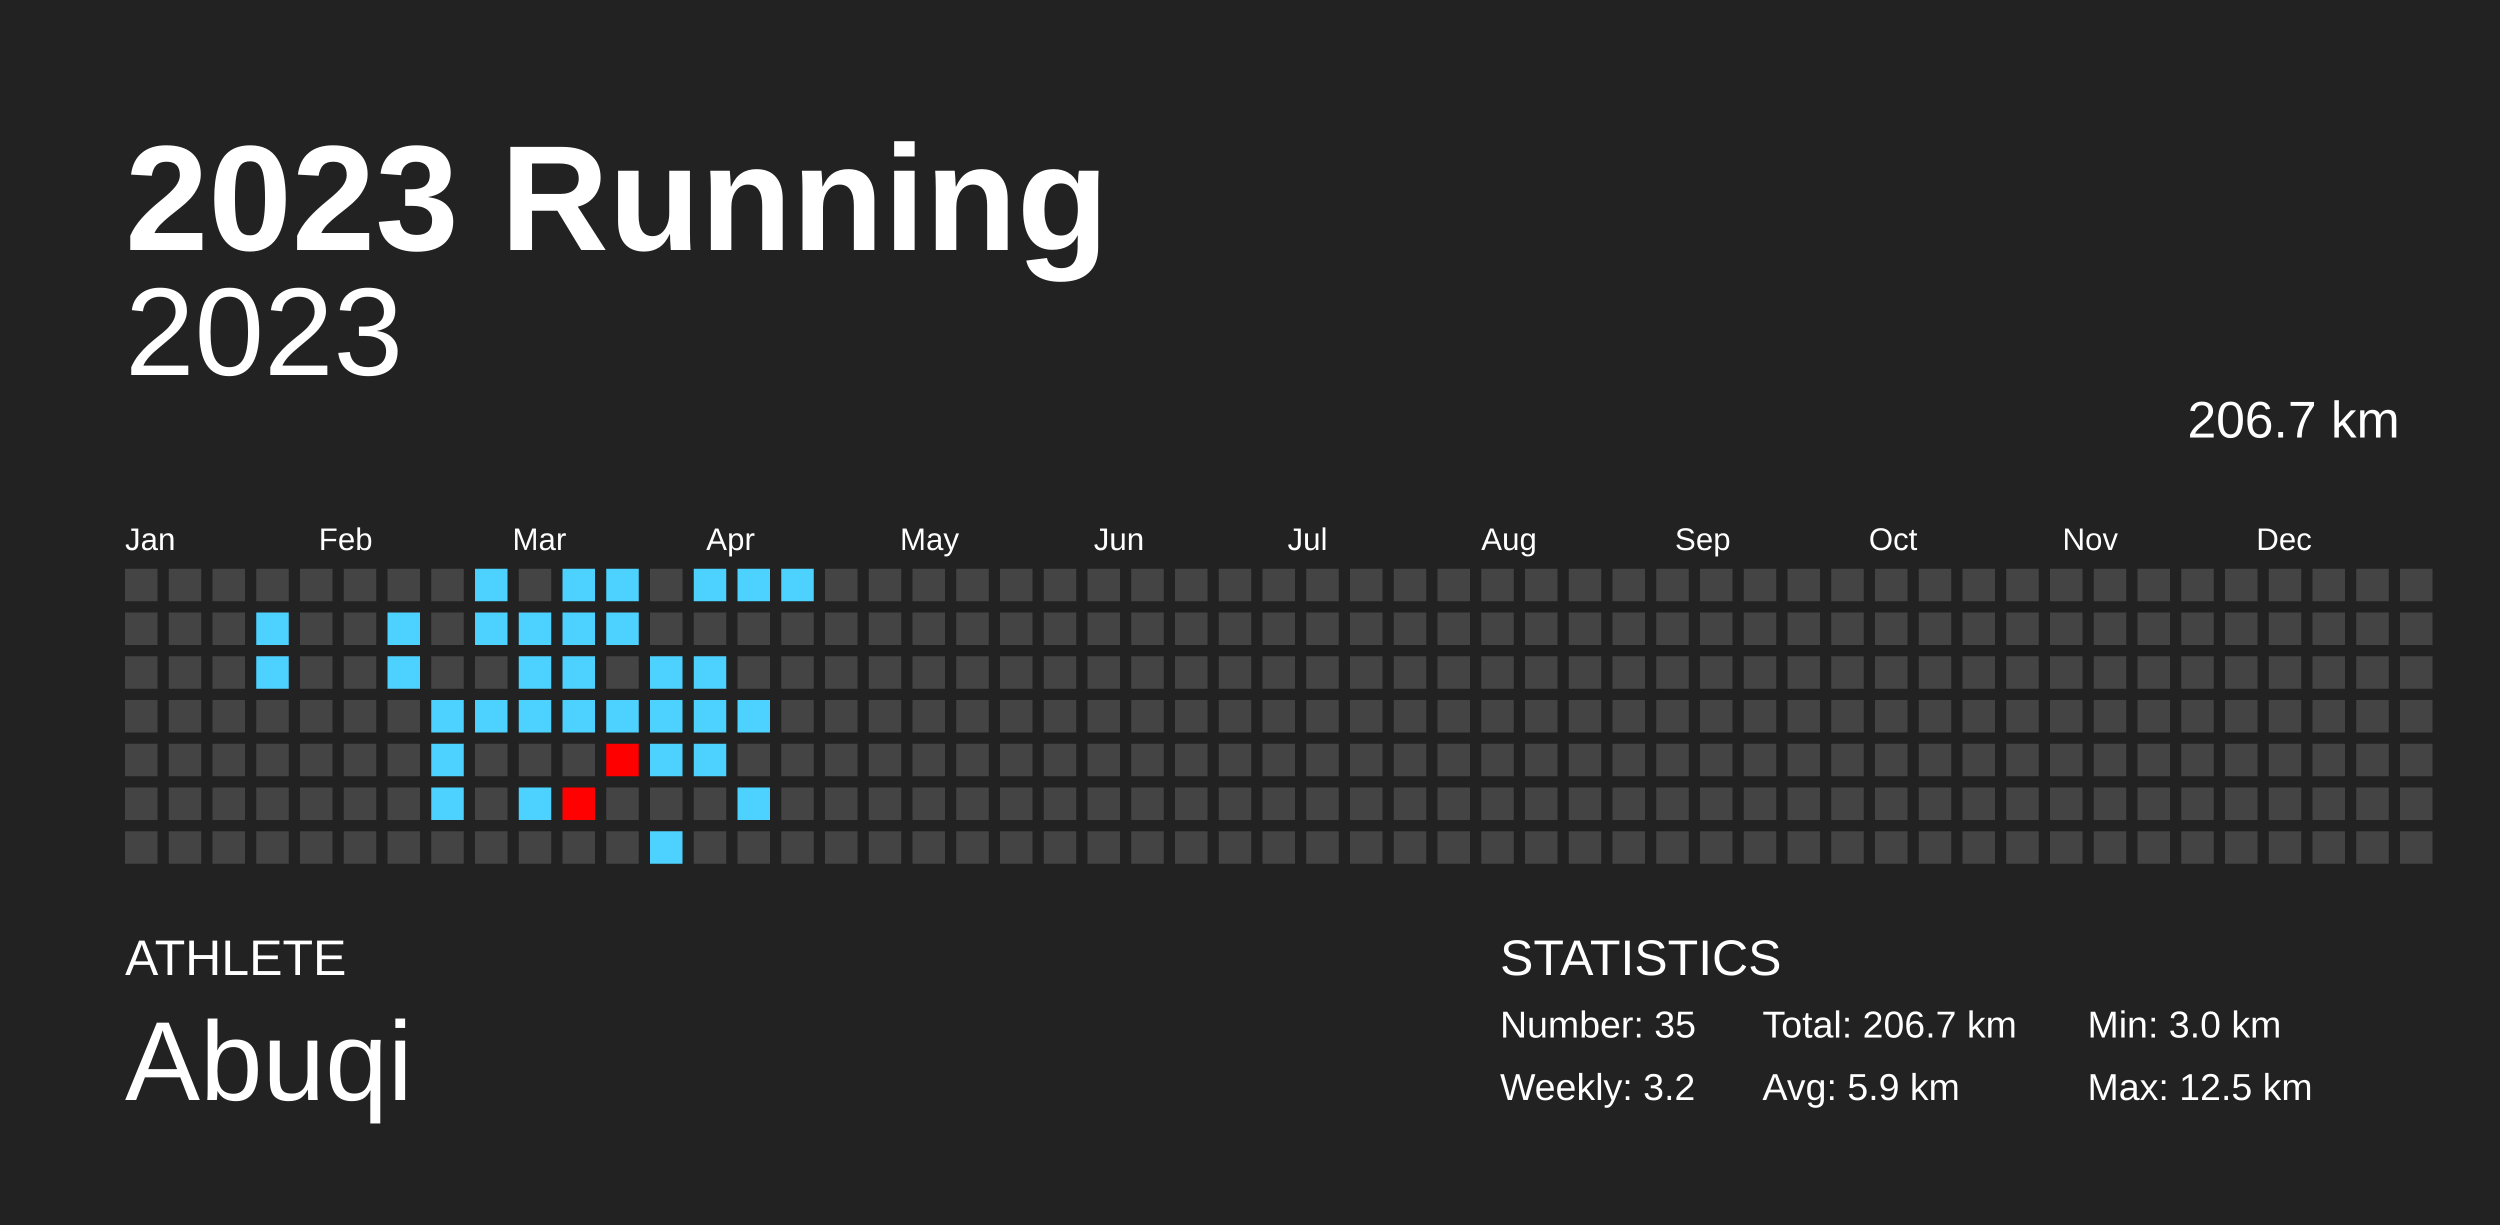
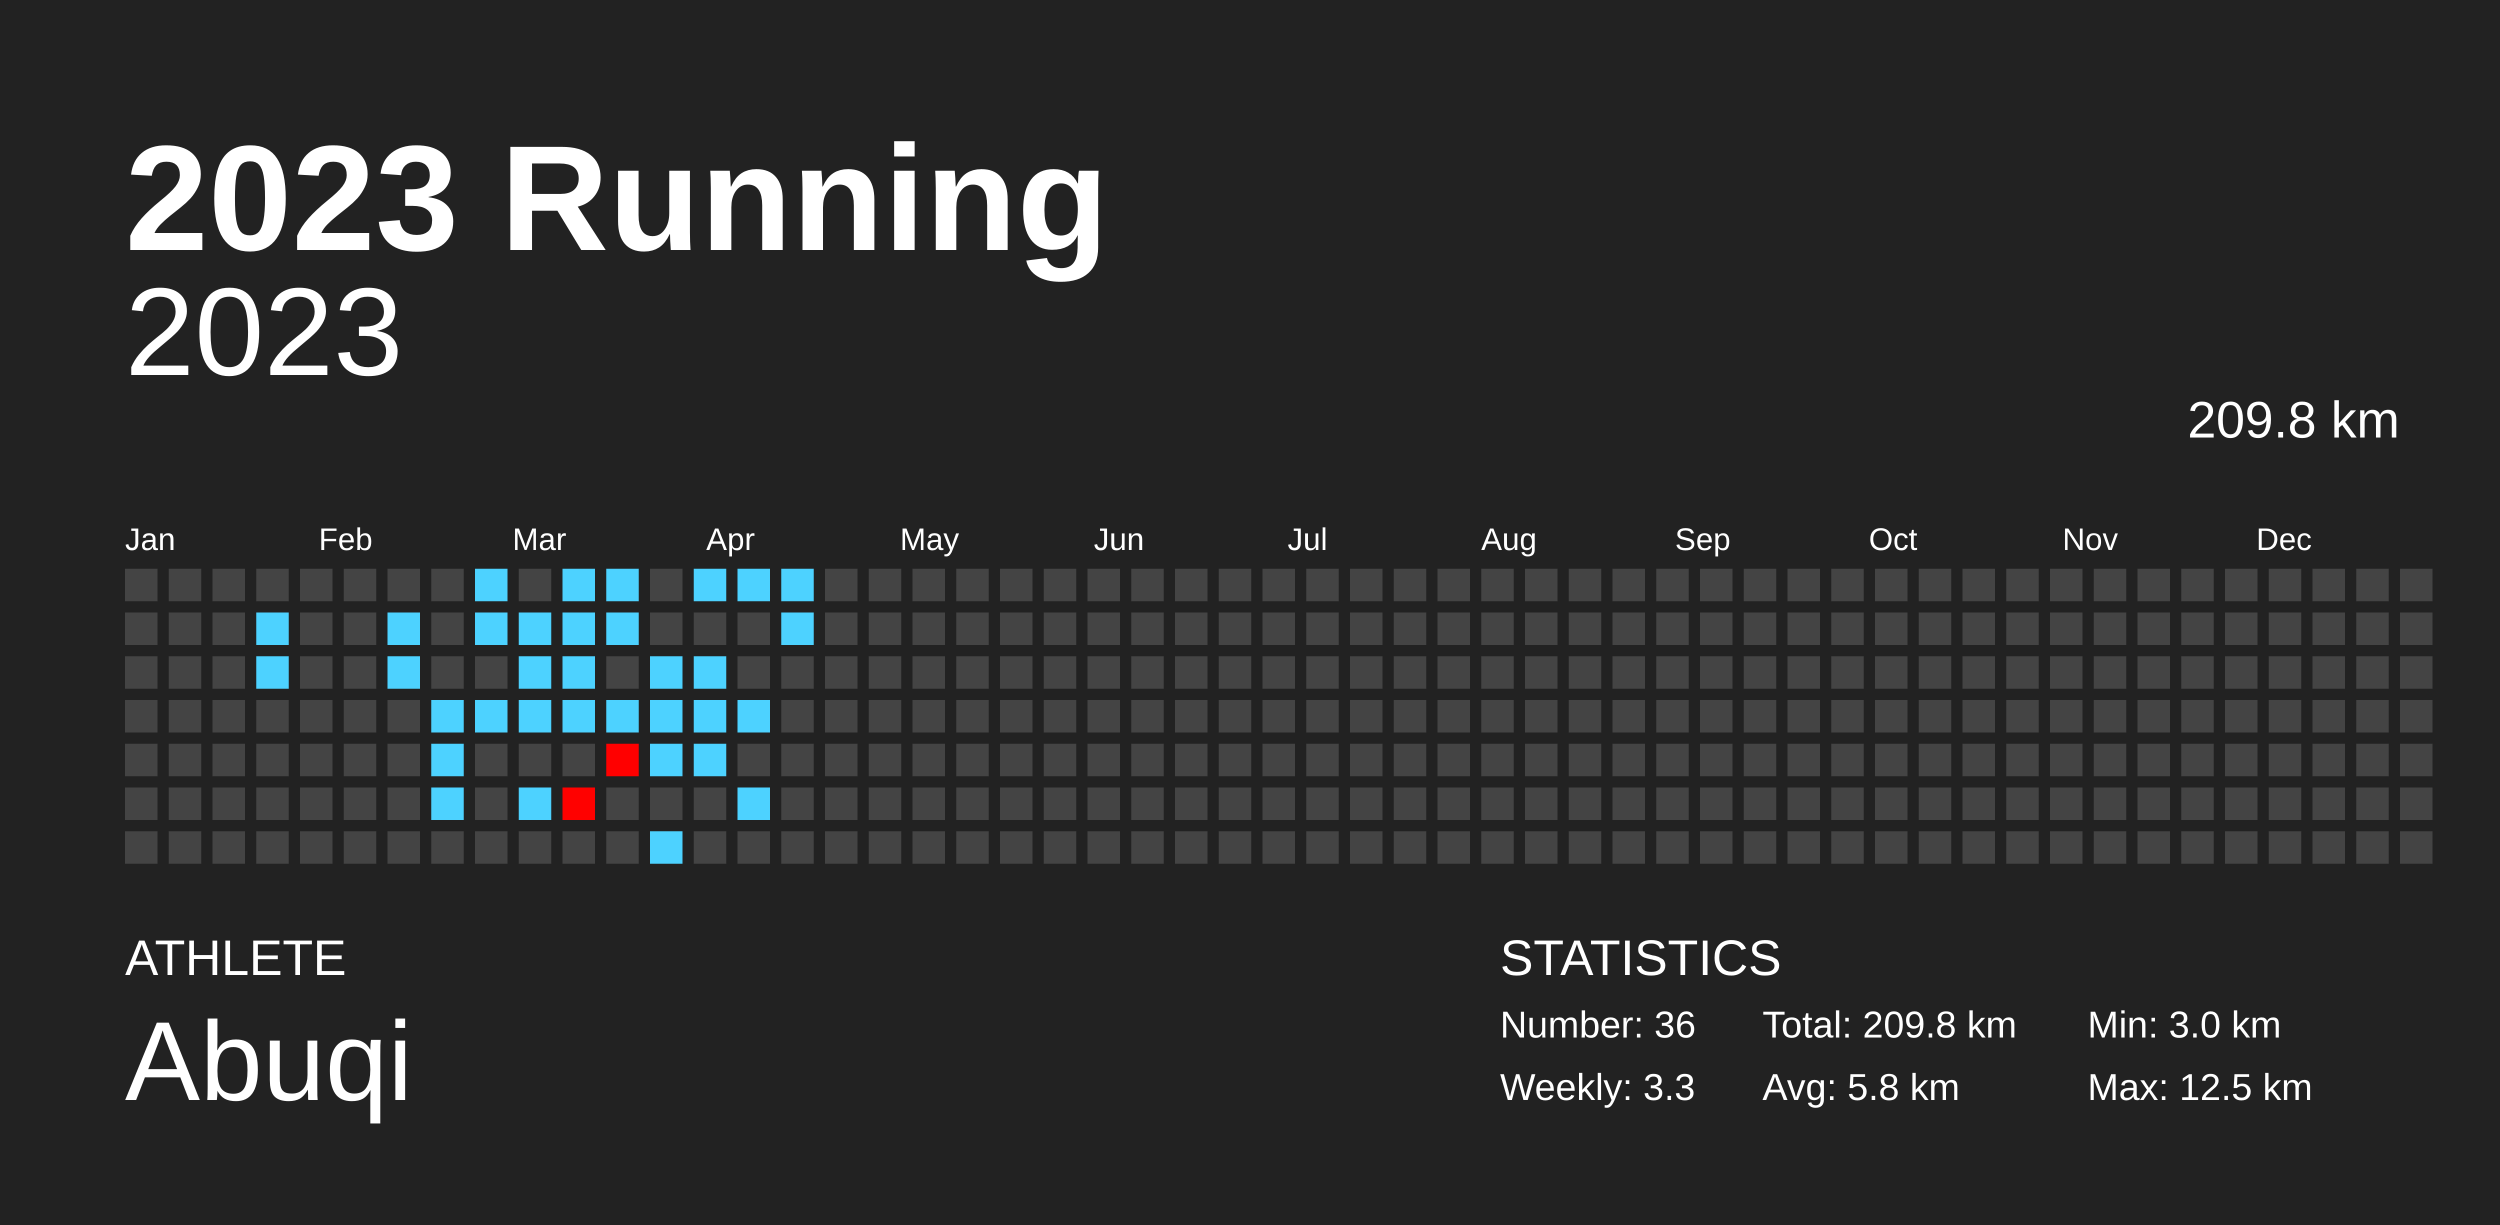
<svg xmlns="http://www.w3.org/2000/svg" baseProfile="full" height="98mm" version="1.1" viewBox="0,0,200,98" width="200mm">
  <defs />
  <rect fill="#222222" height="98" width="200" x="0" y="0" />
  <text fill="#FFFFFF" style="font-size:12px; font-family:Arial; font-weight:bold;" x="10" y="20">2023 Running</text>
  <text fill="#FFFFFF" style="font-size:4px; font-family:Arial" x="10" y="78">ATHLETE</text>
  <text fill="#FFFFFF" style="font-size:9px; font-family:Arial" x="10" y="88">Abuqi</text>
  <text fill="#FFFFFF" style="font-size:4px; font-family:Arial" x="120" y="78">STATISTICS</text>
-   <text fill="#FFFFFF" style="font-size:3px; font-family:Arial" x="120" y="83">Number: 35</text>
-   <text fill="#FFFFFF" style="font-size:3px; font-family:Arial" x="120" y="88">Weekly: 3.2</text>
-   <text fill="#FFFFFF" style="font-size:3px; font-family:Arial" x="141" y="83">Total: 206.7 km</text>
-   <text fill="#FFFFFF" style="font-size:3px; font-family:Arial" x="141" y="88">Avg: 5.9 km</text>
+   <text fill="#FFFFFF" style="font-size:3px; font-family:Arial" x="120" y="83">Number: 36</text>
+   <text fill="#FFFFFF" style="font-size:3px; font-family:Arial" x="120" y="88">Weekly: 3.3</text>
+   <text fill="#FFFFFF" style="font-size:3px; font-family:Arial" x="141" y="83">Total: 209.8 km</text>
+   <text fill="#FFFFFF" style="font-size:3px; font-family:Arial" x="141" y="88">Avg: 5.8 km</text>
  <text fill="#FFFFFF" style="font-size:3px; font-family:Arial" x="167" y="83">Min: 3.0 km</text>
  <text fill="#FFFFFF" style="font-size:3px; font-family:Arial" x="167" y="88">Max: 12.5 km</text>
  <text alignment-baseline="hanging" fill="#FFFFFF" style="font-size:10.0px; font-family:Arial;" x="10" y="30">2023</text>
-   <text alignment-baseline="hanging" fill="#FFFFFF" style="font-size:4.125px; font-family:Arial;" x="175" y="35">206.7 km</text>
+   <text alignment-baseline="hanging" fill="#FFFFFF" style="font-size:4.125px; font-family:Arial;" x="175" y="35">209.8 km</text>
  <text fill="#FFFFFF" style="font-size:2.5px; font-family:Arial" x="10.0" y="44">Jan</text>
  <text fill="#FFFFFF" style="font-size:2.5px; font-family:Arial" x="25.5" y="44">Feb</text>
  <text fill="#FFFFFF" style="font-size:2.5px; font-family:Arial" x="41.0" y="44">Mar</text>
  <text fill="#FFFFFF" style="font-size:2.5px; font-family:Arial" x="56.5" y="44">Apr</text>
  <text fill="#FFFFFF" style="font-size:2.5px; font-family:Arial" x="72.0" y="44">May</text>
  <text fill="#FFFFFF" style="font-size:2.5px; font-family:Arial" x="87.5" y="44">Jun</text>
  <text fill="#FFFFFF" style="font-size:2.5px; font-family:Arial" x="103.0" y="44">Jul</text>
  <text fill="#FFFFFF" style="font-size:2.5px; font-family:Arial" x="118.5" y="44">Aug</text>
  <text fill="#FFFFFF" style="font-size:2.5px; font-family:Arial" x="134.0" y="44">Sep</text>
  <text fill="#FFFFFF" style="font-size:2.5px; font-family:Arial" x="149.5" y="44">Oct</text>
  <text fill="#FFFFFF" style="font-size:2.5px; font-family:Arial" x="165.0" y="44">Nov</text>
  <text fill="#FFFFFF" style="font-size:2.5px; font-family:Arial" x="180.5" y="44">Dec</text>
  <rect fill="#444444" height="2.6" width="2.6" x="10.0" y="45.5" />
  <rect fill="#444444" height="2.6" width="2.6" x="10.0" y="49.0" />
  <rect fill="#444444" height="2.6" width="2.6" x="10.0" y="52.5" />
  <rect fill="#444444" height="2.6" width="2.6" x="10.0" y="56.0" />
  <rect fill="#444444" height="2.6" width="2.6" x="10.0" y="59.5" />
  <rect fill="#444444" height="2.6" width="2.6" x="10.0" y="63.0" />
  <rect fill="#444444" height="2.6" width="2.6" x="10.0" y="66.5" />
  <rect fill="#444444" height="2.6" width="2.6" x="13.5" y="45.5" />
  <rect fill="#444444" height="2.6" width="2.6" x="13.5" y="49.0" />
  <rect fill="#444444" height="2.6" width="2.6" x="13.5" y="52.5" />
  <rect fill="#444444" height="2.6" width="2.6" x="13.5" y="56.0" />
  <rect fill="#444444" height="2.6" width="2.6" x="13.5" y="59.5" />
  <rect fill="#444444" height="2.6" width="2.6" x="13.5" y="63.0" />
  <rect fill="#444444" height="2.6" width="2.6" x="13.5" y="66.5" />
  <rect fill="#444444" height="2.6" width="2.6" x="17.0" y="45.5" />
  <rect fill="#444444" height="2.6" width="2.6" x="17.0" y="49.0" />
  <rect fill="#444444" height="2.6" width="2.6" x="17.0" y="52.5" />
  <rect fill="#444444" height="2.6" width="2.6" x="17.0" y="56.0" />
  <rect fill="#444444" height="2.6" width="2.6" x="17.0" y="59.5" />
  <rect fill="#444444" height="2.6" width="2.6" x="17.0" y="63.0" />
  <rect fill="#444444" height="2.6" width="2.6" x="17.0" y="66.5" />
  <rect fill="#444444" height="2.6" width="2.6" x="20.5" y="45.5" />
  <rect fill="#4dd2ff" height="2.6" width="2.6" x="20.5" y="49.0" />
  <rect fill="#4dd2ff" height="2.6" width="2.6" x="20.5" y="52.5" />
  <rect fill="#444444" height="2.6" width="2.6" x="20.5" y="56.0" />
  <rect fill="#444444" height="2.6" width="2.6" x="20.5" y="59.5" />
  <rect fill="#444444" height="2.6" width="2.6" x="20.5" y="63.0" />
  <rect fill="#444444" height="2.6" width="2.6" x="20.5" y="66.5" />
  <rect fill="#444444" height="2.6" width="2.6" x="24.0" y="45.5" />
  <rect fill="#444444" height="2.6" width="2.6" x="24.0" y="49.0" />
  <rect fill="#444444" height="2.6" width="2.6" x="24.0" y="52.5" />
  <rect fill="#444444" height="2.6" width="2.6" x="24.0" y="56.0" />
  <rect fill="#444444" height="2.6" width="2.6" x="24.0" y="59.5" />
  <rect fill="#444444" height="2.6" width="2.6" x="24.0" y="63.0" />
  <rect fill="#444444" height="2.6" width="2.6" x="24.0" y="66.5" />
  <rect fill="#444444" height="2.6" width="2.6" x="27.5" y="45.5" />
  <rect fill="#444444" height="2.6" width="2.6" x="27.5" y="49.0" />
  <rect fill="#444444" height="2.6" width="2.6" x="27.5" y="52.5" />
  <rect fill="#444444" height="2.6" width="2.6" x="27.5" y="56.0" />
  <rect fill="#444444" height="2.6" width="2.6" x="27.5" y="59.5" />
  <rect fill="#444444" height="2.6" width="2.6" x="27.5" y="63.0" />
  <rect fill="#444444" height="2.6" width="2.6" x="27.5" y="66.5" />
  <rect fill="#444444" height="2.6" width="2.6" x="31.0" y="45.5" />
  <rect fill="#4dd2ff" height="2.6" width="2.6" x="31.0" y="49.0" />
  <rect fill="#4dd2ff" height="2.6" width="2.6" x="31.0" y="52.5" />
  <rect fill="#444444" height="2.6" width="2.6" x="31.0" y="56.0" />
  <rect fill="#444444" height="2.6" width="2.6" x="31.0" y="59.5" />
  <rect fill="#444444" height="2.6" width="2.6" x="31.0" y="63.0" />
  <rect fill="#444444" height="2.6" width="2.6" x="31.0" y="66.5" />
  <rect fill="#444444" height="2.6" width="2.6" x="34.5" y="45.5" />
  <rect fill="#444444" height="2.6" width="2.6" x="34.5" y="49.0" />
  <rect fill="#444444" height="2.6" width="2.6" x="34.5" y="52.5" />
  <rect fill="#4dd2ff" height="2.6" width="2.6" x="34.5" y="56.0" />
  <rect fill="#4dd2ff" height="2.6" width="2.6" x="34.5" y="59.5" />
  <rect fill="#4dd2ff" height="2.6" width="2.6" x="34.5" y="63.0" />
  <rect fill="#444444" height="2.6" width="2.6" x="34.5" y="66.5" />
  <rect fill="#4dd2ff" height="2.6" width="2.6" x="38.0" y="45.5" />
  <rect fill="#4dd2ff" height="2.6" width="2.6" x="38.0" y="49.0" />
  <rect fill="#444444" height="2.6" width="2.6" x="38.0" y="52.5" />
  <rect fill="#4dd2ff" height="2.6" width="2.6" x="38.0" y="56.0" />
  <rect fill="#444444" height="2.6" width="2.6" x="38.0" y="59.5" />
  <rect fill="#444444" height="2.6" width="2.6" x="38.0" y="63.0" />
  <rect fill="#444444" height="2.6" width="2.6" x="38.0" y="66.5" />
  <rect fill="#444444" height="2.6" width="2.6" x="41.5" y="45.5" />
  <rect fill="#4dd2ff" height="2.6" width="2.6" x="41.5" y="49.0" />
  <rect fill="#4dd2ff" height="2.6" width="2.6" x="41.5" y="52.5" />
  <rect fill="#4dd2ff" height="2.6" width="2.6" x="41.5" y="56.0" />
  <rect fill="#444444" height="2.6" width="2.6" x="41.5" y="59.5" />
  <rect fill="#4dd2ff" height="2.6" width="2.6" x="41.5" y="63.0" />
  <rect fill="#444444" height="2.6" width="2.6" x="41.5" y="66.5" />
  <rect fill="#4dd2ff" height="2.6" width="2.6" x="45.0" y="45.5" />
  <rect fill="#4dd2ff" height="2.6" width="2.6" x="45.0" y="49.0" />
  <rect fill="#4dd2ff" height="2.6" width="2.6" x="45.0" y="52.5" />
  <rect fill="#4dd2ff" height="2.6" width="2.6" x="45.0" y="56.0" />
  <rect fill="#444444" height="2.6" width="2.6" x="45.0" y="59.5" />
  <rect fill="#ff0100" height="2.6" width="2.6" x="45.0" y="63.0" />
  <rect fill="#444444" height="2.6" width="2.6" x="45.0" y="66.5" />
  <rect fill="#4dd2ff" height="2.6" width="2.6" x="48.5" y="45.5" />
  <rect fill="#4dd2ff" height="2.6" width="2.6" x="48.5" y="49.0" />
  <rect fill="#444444" height="2.6" width="2.6" x="48.5" y="52.5" />
  <rect fill="#4dd2ff" height="2.6" width="2.6" x="48.5" y="56.0" />
  <rect fill="#ff0000" height="2.6" width="2.6" x="48.5" y="59.5" />
  <rect fill="#444444" height="2.6" width="2.6" x="48.5" y="63.0" />
  <rect fill="#444444" height="2.6" width="2.6" x="48.5" y="66.5" />
  <rect fill="#444444" height="2.6" width="2.6" x="52.0" y="45.5" />
  <rect fill="#444444" height="2.6" width="2.6" x="52.0" y="49.0" />
  <rect fill="#4dd2ff" height="2.6" width="2.6" x="52.0" y="52.5" />
  <rect fill="#4dd2ff" height="2.6" width="2.6" x="52.0" y="56.0" />
  <rect fill="#4dd2ff" height="2.6" width="2.6" x="52.0" y="59.5" />
  <rect fill="#444444" height="2.6" width="2.6" x="52.0" y="63.0" />
  <rect fill="#4dd2ff" height="2.6" width="2.6" x="52.0" y="66.5" />
  <rect fill="#4dd2ff" height="2.6" width="2.6" x="55.5" y="45.5" />
  <rect fill="#444444" height="2.6" width="2.6" x="55.5" y="49.0" />
  <rect fill="#4dd2ff" height="2.6" width="2.6" x="55.5" y="52.5" />
  <rect fill="#4dd2ff" height="2.6" width="2.6" x="55.5" y="56.0" />
  <rect fill="#4dd2ff" height="2.6" width="2.6" x="55.5" y="59.5" />
  <rect fill="#444444" height="2.6" width="2.6" x="55.5" y="63.0" />
  <rect fill="#444444" height="2.6" width="2.6" x="55.5" y="66.5" />
  <rect fill="#4dd2ff" height="2.6" width="2.6" x="59.0" y="45.5" />
  <rect fill="#444444" height="2.6" width="2.6" x="59.0" y="49.0" />
  <rect fill="#444444" height="2.6" width="2.6" x="59.0" y="52.5" />
  <rect fill="#4dd2ff" height="2.6" width="2.6" x="59.0" y="56.0" />
  <rect fill="#444444" height="2.6" width="2.6" x="59.0" y="59.5" />
  <rect fill="#4dd2ff" height="2.6" width="2.6" x="59.0" y="63.0" />
  <rect fill="#444444" height="2.6" width="2.6" x="59.0" y="66.5" />
  <rect fill="#4dd2ff" height="2.6" width="2.6" x="62.5" y="45.5" />
-   <rect fill="#444444" height="2.6" width="2.6" x="62.5" y="49.0" />
+   <rect fill="#4dd2ff" height="2.6" width="2.6" x="62.5" y="49.0" />
  <rect fill="#444444" height="2.6" width="2.6" x="62.5" y="52.5" />
  <rect fill="#444444" height="2.6" width="2.6" x="62.5" y="56.0" />
  <rect fill="#444444" height="2.6" width="2.6" x="62.5" y="59.5" />
  <rect fill="#444444" height="2.6" width="2.6" x="62.5" y="63.0" />
  <rect fill="#444444" height="2.6" width="2.6" x="62.5" y="66.5" />
  <rect fill="#444444" height="2.6" width="2.6" x="66.0" y="45.5" />
  <rect fill="#444444" height="2.6" width="2.6" x="66.0" y="49.0" />
  <rect fill="#444444" height="2.6" width="2.6" x="66.0" y="52.5" />
  <rect fill="#444444" height="2.6" width="2.6" x="66.0" y="56.0" />
  <rect fill="#444444" height="2.6" width="2.6" x="66.0" y="59.5" />
  <rect fill="#444444" height="2.6" width="2.6" x="66.0" y="63.0" />
  <rect fill="#444444" height="2.6" width="2.6" x="66.0" y="66.5" />
  <rect fill="#444444" height="2.6" width="2.6" x="69.5" y="45.5" />
  <rect fill="#444444" height="2.6" width="2.6" x="69.5" y="49.0" />
  <rect fill="#444444" height="2.6" width="2.6" x="69.5" y="52.5" />
  <rect fill="#444444" height="2.6" width="2.6" x="69.5" y="56.0" />
  <rect fill="#444444" height="2.6" width="2.6" x="69.5" y="59.5" />
  <rect fill="#444444" height="2.6" width="2.6" x="69.5" y="63.0" />
  <rect fill="#444444" height="2.6" width="2.6" x="69.5" y="66.5" />
  <rect fill="#444444" height="2.6" width="2.6" x="73.0" y="45.5" />
  <rect fill="#444444" height="2.6" width="2.6" x="73.0" y="49.0" />
  <rect fill="#444444" height="2.6" width="2.6" x="73.0" y="52.5" />
  <rect fill="#444444" height="2.6" width="2.6" x="73.0" y="56.0" />
  <rect fill="#444444" height="2.6" width="2.6" x="73.0" y="59.5" />
  <rect fill="#444444" height="2.6" width="2.6" x="73.0" y="63.0" />
  <rect fill="#444444" height="2.6" width="2.6" x="73.0" y="66.5" />
  <rect fill="#444444" height="2.6" width="2.6" x="76.5" y="45.5" />
  <rect fill="#444444" height="2.6" width="2.6" x="76.5" y="49.0" />
  <rect fill="#444444" height="2.6" width="2.6" x="76.5" y="52.5" />
  <rect fill="#444444" height="2.6" width="2.6" x="76.5" y="56.0" />
  <rect fill="#444444" height="2.6" width="2.6" x="76.5" y="59.5" />
  <rect fill="#444444" height="2.6" width="2.6" x="76.5" y="63.0" />
  <rect fill="#444444" height="2.6" width="2.6" x="76.5" y="66.5" />
  <rect fill="#444444" height="2.6" width="2.6" x="80.0" y="45.5" />
  <rect fill="#444444" height="2.6" width="2.6" x="80.0" y="49.0" />
  <rect fill="#444444" height="2.6" width="2.6" x="80.0" y="52.5" />
  <rect fill="#444444" height="2.6" width="2.6" x="80.0" y="56.0" />
  <rect fill="#444444" height="2.6" width="2.6" x="80.0" y="59.5" />
  <rect fill="#444444" height="2.6" width="2.6" x="80.0" y="63.0" />
  <rect fill="#444444" height="2.6" width="2.6" x="80.0" y="66.5" />
  <rect fill="#444444" height="2.6" width="2.6" x="83.5" y="45.5" />
  <rect fill="#444444" height="2.6" width="2.6" x="83.5" y="49.0" />
  <rect fill="#444444" height="2.6" width="2.6" x="83.5" y="52.5" />
  <rect fill="#444444" height="2.6" width="2.6" x="83.5" y="56.0" />
  <rect fill="#444444" height="2.6" width="2.6" x="83.5" y="59.5" />
  <rect fill="#444444" height="2.6" width="2.6" x="83.5" y="63.0" />
  <rect fill="#444444" height="2.6" width="2.6" x="83.5" y="66.5" />
  <rect fill="#444444" height="2.6" width="2.6" x="87.0" y="45.5" />
  <rect fill="#444444" height="2.6" width="2.6" x="87.0" y="49.0" />
  <rect fill="#444444" height="2.6" width="2.6" x="87.0" y="52.5" />
  <rect fill="#444444" height="2.6" width="2.6" x="87.0" y="56.0" />
  <rect fill="#444444" height="2.6" width="2.6" x="87.0" y="59.5" />
  <rect fill="#444444" height="2.6" width="2.6" x="87.0" y="63.0" />
  <rect fill="#444444" height="2.6" width="2.6" x="87.0" y="66.5" />
  <rect fill="#444444" height="2.6" width="2.6" x="90.5" y="45.5" />
  <rect fill="#444444" height="2.6" width="2.6" x="90.5" y="49.0" />
  <rect fill="#444444" height="2.6" width="2.6" x="90.5" y="52.5" />
  <rect fill="#444444" height="2.6" width="2.6" x="90.5" y="56.0" />
  <rect fill="#444444" height="2.6" width="2.6" x="90.5" y="59.5" />
  <rect fill="#444444" height="2.6" width="2.6" x="90.5" y="63.0" />
  <rect fill="#444444" height="2.6" width="2.6" x="90.5" y="66.5" />
  <rect fill="#444444" height="2.6" width="2.6" x="94.0" y="45.5" />
  <rect fill="#444444" height="2.6" width="2.6" x="94.0" y="49.0" />
  <rect fill="#444444" height="2.6" width="2.6" x="94.0" y="52.5" />
  <rect fill="#444444" height="2.6" width="2.6" x="94.0" y="56.0" />
  <rect fill="#444444" height="2.6" width="2.6" x="94.0" y="59.5" />
  <rect fill="#444444" height="2.6" width="2.6" x="94.0" y="63.0" />
  <rect fill="#444444" height="2.6" width="2.6" x="94.0" y="66.5" />
  <rect fill="#444444" height="2.6" width="2.6" x="97.5" y="45.5" />
  <rect fill="#444444" height="2.6" width="2.6" x="97.5" y="49.0" />
  <rect fill="#444444" height="2.6" width="2.6" x="97.5" y="52.5" />
  <rect fill="#444444" height="2.6" width="2.6" x="97.5" y="56.0" />
  <rect fill="#444444" height="2.6" width="2.6" x="97.5" y="59.5" />
  <rect fill="#444444" height="2.6" width="2.6" x="97.5" y="63.0" />
  <rect fill="#444444" height="2.6" width="2.6" x="97.5" y="66.5" />
  <rect fill="#444444" height="2.6" width="2.6" x="101.0" y="45.5" />
  <rect fill="#444444" height="2.6" width="2.6" x="101.0" y="49.0" />
  <rect fill="#444444" height="2.6" width="2.6" x="101.0" y="52.5" />
  <rect fill="#444444" height="2.6" width="2.6" x="101.0" y="56.0" />
  <rect fill="#444444" height="2.6" width="2.6" x="101.0" y="59.5" />
  <rect fill="#444444" height="2.6" width="2.6" x="101.0" y="63.0" />
  <rect fill="#444444" height="2.6" width="2.6" x="101.0" y="66.5" />
  <rect fill="#444444" height="2.6" width="2.6" x="104.5" y="45.5" />
  <rect fill="#444444" height="2.6" width="2.6" x="104.5" y="49.0" />
  <rect fill="#444444" height="2.6" width="2.6" x="104.5" y="52.5" />
  <rect fill="#444444" height="2.6" width="2.6" x="104.5" y="56.0" />
  <rect fill="#444444" height="2.6" width="2.6" x="104.5" y="59.5" />
  <rect fill="#444444" height="2.6" width="2.6" x="104.5" y="63.0" />
  <rect fill="#444444" height="2.6" width="2.6" x="104.5" y="66.5" />
  <rect fill="#444444" height="2.6" width="2.6" x="108.0" y="45.5" />
  <rect fill="#444444" height="2.6" width="2.6" x="108.0" y="49.0" />
  <rect fill="#444444" height="2.6" width="2.6" x="108.0" y="52.5" />
  <rect fill="#444444" height="2.6" width="2.6" x="108.0" y="56.0" />
  <rect fill="#444444" height="2.6" width="2.6" x="108.0" y="59.5" />
  <rect fill="#444444" height="2.6" width="2.6" x="108.0" y="63.0" />
  <rect fill="#444444" height="2.6" width="2.6" x="108.0" y="66.5" />
  <rect fill="#444444" height="2.6" width="2.6" x="111.5" y="45.5" />
  <rect fill="#444444" height="2.6" width="2.6" x="111.5" y="49.0" />
  <rect fill="#444444" height="2.6" width="2.6" x="111.5" y="52.5" />
  <rect fill="#444444" height="2.6" width="2.6" x="111.5" y="56.0" />
  <rect fill="#444444" height="2.6" width="2.6" x="111.5" y="59.5" />
  <rect fill="#444444" height="2.6" width="2.6" x="111.5" y="63.0" />
  <rect fill="#444444" height="2.6" width="2.6" x="111.5" y="66.5" />
  <rect fill="#444444" height="2.6" width="2.6" x="115.0" y="45.5" />
  <rect fill="#444444" height="2.6" width="2.6" x="115.0" y="49.0" />
  <rect fill="#444444" height="2.6" width="2.6" x="115.0" y="52.5" />
  <rect fill="#444444" height="2.6" width="2.6" x="115.0" y="56.0" />
  <rect fill="#444444" height="2.6" width="2.6" x="115.0" y="59.5" />
  <rect fill="#444444" height="2.6" width="2.6" x="115.0" y="63.0" />
  <rect fill="#444444" height="2.6" width="2.6" x="115.0" y="66.5" />
  <rect fill="#444444" height="2.6" width="2.6" x="118.5" y="45.5" />
  <rect fill="#444444" height="2.6" width="2.6" x="118.5" y="49.0" />
  <rect fill="#444444" height="2.6" width="2.6" x="118.5" y="52.5" />
  <rect fill="#444444" height="2.6" width="2.6" x="118.5" y="56.0" />
  <rect fill="#444444" height="2.6" width="2.6" x="118.5" y="59.5" />
  <rect fill="#444444" height="2.6" width="2.6" x="118.5" y="63.0" />
  <rect fill="#444444" height="2.6" width="2.6" x="118.5" y="66.5" />
  <rect fill="#444444" height="2.6" width="2.6" x="122.0" y="45.5" />
  <rect fill="#444444" height="2.6" width="2.6" x="122.0" y="49.0" />
  <rect fill="#444444" height="2.6" width="2.6" x="122.0" y="52.5" />
  <rect fill="#444444" height="2.6" width="2.6" x="122.0" y="56.0" />
  <rect fill="#444444" height="2.6" width="2.6" x="122.0" y="59.5" />
  <rect fill="#444444" height="2.6" width="2.6" x="122.0" y="63.0" />
  <rect fill="#444444" height="2.6" width="2.6" x="122.0" y="66.5" />
  <rect fill="#444444" height="2.6" width="2.6" x="125.5" y="45.5" />
  <rect fill="#444444" height="2.6" width="2.6" x="125.5" y="49.0" />
  <rect fill="#444444" height="2.6" width="2.6" x="125.5" y="52.5" />
  <rect fill="#444444" height="2.6" width="2.6" x="125.5" y="56.0" />
  <rect fill="#444444" height="2.6" width="2.6" x="125.5" y="59.5" />
  <rect fill="#444444" height="2.6" width="2.6" x="125.5" y="63.0" />
  <rect fill="#444444" height="2.6" width="2.6" x="125.5" y="66.5" />
  <rect fill="#444444" height="2.6" width="2.6" x="129.0" y="45.5" />
  <rect fill="#444444" height="2.6" width="2.6" x="129.0" y="49.0" />
  <rect fill="#444444" height="2.6" width="2.6" x="129.0" y="52.5" />
  <rect fill="#444444" height="2.6" width="2.6" x="129.0" y="56.0" />
  <rect fill="#444444" height="2.6" width="2.6" x="129.0" y="59.5" />
  <rect fill="#444444" height="2.6" width="2.6" x="129.0" y="63.0" />
  <rect fill="#444444" height="2.6" width="2.6" x="129.0" y="66.5" />
  <rect fill="#444444" height="2.6" width="2.6" x="132.5" y="45.5" />
  <rect fill="#444444" height="2.6" width="2.6" x="132.5" y="49.0" />
  <rect fill="#444444" height="2.6" width="2.6" x="132.5" y="52.5" />
  <rect fill="#444444" height="2.6" width="2.6" x="132.5" y="56.0" />
  <rect fill="#444444" height="2.6" width="2.6" x="132.5" y="59.5" />
  <rect fill="#444444" height="2.6" width="2.6" x="132.5" y="63.0" />
  <rect fill="#444444" height="2.6" width="2.6" x="132.5" y="66.5" />
  <rect fill="#444444" height="2.6" width="2.6" x="136.0" y="45.5" />
  <rect fill="#444444" height="2.6" width="2.6" x="136.0" y="49.0" />
  <rect fill="#444444" height="2.6" width="2.6" x="136.0" y="52.5" />
  <rect fill="#444444" height="2.6" width="2.6" x="136.0" y="56.0" />
  <rect fill="#444444" height="2.6" width="2.6" x="136.0" y="59.5" />
  <rect fill="#444444" height="2.6" width="2.6" x="136.0" y="63.0" />
  <rect fill="#444444" height="2.6" width="2.6" x="136.0" y="66.5" />
  <rect fill="#444444" height="2.6" width="2.6" x="139.5" y="45.5" />
  <rect fill="#444444" height="2.6" width="2.6" x="139.5" y="49.0" />
  <rect fill="#444444" height="2.6" width="2.6" x="139.5" y="52.5" />
  <rect fill="#444444" height="2.6" width="2.6" x="139.5" y="56.0" />
  <rect fill="#444444" height="2.6" width="2.6" x="139.5" y="59.5" />
  <rect fill="#444444" height="2.6" width="2.6" x="139.5" y="63.0" />
  <rect fill="#444444" height="2.6" width="2.6" x="139.5" y="66.5" />
  <rect fill="#444444" height="2.6" width="2.6" x="143.0" y="45.5" />
  <rect fill="#444444" height="2.6" width="2.6" x="143.0" y="49.0" />
  <rect fill="#444444" height="2.6" width="2.6" x="143.0" y="52.5" />
  <rect fill="#444444" height="2.6" width="2.6" x="143.0" y="56.0" />
  <rect fill="#444444" height="2.6" width="2.6" x="143.0" y="59.5" />
  <rect fill="#444444" height="2.6" width="2.6" x="143.0" y="63.0" />
  <rect fill="#444444" height="2.6" width="2.6" x="143.0" y="66.5" />
  <rect fill="#444444" height="2.6" width="2.6" x="146.5" y="45.5" />
  <rect fill="#444444" height="2.6" width="2.6" x="146.5" y="49.0" />
  <rect fill="#444444" height="2.6" width="2.6" x="146.5" y="52.5" />
  <rect fill="#444444" height="2.6" width="2.6" x="146.5" y="56.0" />
  <rect fill="#444444" height="2.6" width="2.6" x="146.5" y="59.5" />
  <rect fill="#444444" height="2.6" width="2.6" x="146.5" y="63.0" />
  <rect fill="#444444" height="2.6" width="2.6" x="146.5" y="66.5" />
  <rect fill="#444444" height="2.6" width="2.6" x="150.0" y="45.5" />
  <rect fill="#444444" height="2.6" width="2.6" x="150.0" y="49.0" />
  <rect fill="#444444" height="2.6" width="2.6" x="150.0" y="52.5" />
  <rect fill="#444444" height="2.6" width="2.6" x="150.0" y="56.0" />
  <rect fill="#444444" height="2.6" width="2.6" x="150.0" y="59.5" />
  <rect fill="#444444" height="2.6" width="2.6" x="150.0" y="63.0" />
  <rect fill="#444444" height="2.6" width="2.6" x="150.0" y="66.5" />
  <rect fill="#444444" height="2.6" width="2.6" x="153.5" y="45.5" />
  <rect fill="#444444" height="2.6" width="2.6" x="153.5" y="49.0" />
  <rect fill="#444444" height="2.6" width="2.6" x="153.5" y="52.5" />
  <rect fill="#444444" height="2.6" width="2.6" x="153.5" y="56.0" />
  <rect fill="#444444" height="2.6" width="2.6" x="153.5" y="59.5" />
  <rect fill="#444444" height="2.6" width="2.6" x="153.5" y="63.0" />
  <rect fill="#444444" height="2.6" width="2.6" x="153.5" y="66.5" />
  <rect fill="#444444" height="2.6" width="2.6" x="157.0" y="45.5" />
  <rect fill="#444444" height="2.6" width="2.6" x="157.0" y="49.0" />
  <rect fill="#444444" height="2.6" width="2.6" x="157.0" y="52.5" />
  <rect fill="#444444" height="2.6" width="2.6" x="157.0" y="56.0" />
  <rect fill="#444444" height="2.6" width="2.6" x="157.0" y="59.5" />
  <rect fill="#444444" height="2.6" width="2.6" x="157.0" y="63.0" />
  <rect fill="#444444" height="2.6" width="2.6" x="157.0" y="66.5" />
  <rect fill="#444444" height="2.6" width="2.6" x="160.5" y="45.5" />
  <rect fill="#444444" height="2.6" width="2.6" x="160.5" y="49.0" />
  <rect fill="#444444" height="2.6" width="2.6" x="160.5" y="52.5" />
  <rect fill="#444444" height="2.6" width="2.6" x="160.5" y="56.0" />
  <rect fill="#444444" height="2.6" width="2.6" x="160.5" y="59.5" />
  <rect fill="#444444" height="2.6" width="2.6" x="160.5" y="63.0" />
  <rect fill="#444444" height="2.6" width="2.6" x="160.5" y="66.5" />
  <rect fill="#444444" height="2.6" width="2.6" x="164.0" y="45.5" />
  <rect fill="#444444" height="2.6" width="2.6" x="164.0" y="49.0" />
  <rect fill="#444444" height="2.6" width="2.6" x="164.0" y="52.5" />
  <rect fill="#444444" height="2.6" width="2.6" x="164.0" y="56.0" />
  <rect fill="#444444" height="2.6" width="2.6" x="164.0" y="59.5" />
  <rect fill="#444444" height="2.6" width="2.6" x="164.0" y="63.0" />
  <rect fill="#444444" height="2.6" width="2.6" x="164.0" y="66.5" />
  <rect fill="#444444" height="2.6" width="2.6" x="167.5" y="45.5" />
  <rect fill="#444444" height="2.6" width="2.6" x="167.5" y="49.0" />
  <rect fill="#444444" height="2.6" width="2.6" x="167.5" y="52.5" />
  <rect fill="#444444" height="2.6" width="2.6" x="167.5" y="56.0" />
  <rect fill="#444444" height="2.6" width="2.6" x="167.5" y="59.5" />
  <rect fill="#444444" height="2.6" width="2.6" x="167.5" y="63.0" />
  <rect fill="#444444" height="2.6" width="2.6" x="167.5" y="66.5" />
  <rect fill="#444444" height="2.6" width="2.6" x="171.0" y="45.5" />
  <rect fill="#444444" height="2.6" width="2.6" x="171.0" y="49.0" />
  <rect fill="#444444" height="2.6" width="2.6" x="171.0" y="52.5" />
  <rect fill="#444444" height="2.6" width="2.6" x="171.0" y="56.0" />
  <rect fill="#444444" height="2.6" width="2.6" x="171.0" y="59.5" />
  <rect fill="#444444" height="2.6" width="2.6" x="171.0" y="63.0" />
  <rect fill="#444444" height="2.6" width="2.6" x="171.0" y="66.5" />
  <rect fill="#444444" height="2.6" width="2.6" x="174.5" y="45.5" />
  <rect fill="#444444" height="2.6" width="2.6" x="174.5" y="49.0" />
  <rect fill="#444444" height="2.6" width="2.6" x="174.5" y="52.5" />
  <rect fill="#444444" height="2.6" width="2.6" x="174.5" y="56.0" />
  <rect fill="#444444" height="2.6" width="2.6" x="174.5" y="59.5" />
  <rect fill="#444444" height="2.6" width="2.6" x="174.5" y="63.0" />
  <rect fill="#444444" height="2.6" width="2.6" x="174.5" y="66.5" />
  <rect fill="#444444" height="2.6" width="2.6" x="178.0" y="45.5" />
  <rect fill="#444444" height="2.6" width="2.6" x="178.0" y="49.0" />
  <rect fill="#444444" height="2.6" width="2.6" x="178.0" y="52.5" />
  <rect fill="#444444" height="2.6" width="2.6" x="178.0" y="56.0" />
  <rect fill="#444444" height="2.6" width="2.6" x="178.0" y="59.5" />
  <rect fill="#444444" height="2.6" width="2.6" x="178.0" y="63.0" />
  <rect fill="#444444" height="2.6" width="2.6" x="178.0" y="66.5" />
  <rect fill="#444444" height="2.6" width="2.6" x="181.5" y="45.5" />
  <rect fill="#444444" height="2.6" width="2.6" x="181.5" y="49.0" />
  <rect fill="#444444" height="2.6" width="2.6" x="181.5" y="52.5" />
  <rect fill="#444444" height="2.6" width="2.6" x="181.5" y="56.0" />
  <rect fill="#444444" height="2.6" width="2.6" x="181.5" y="59.5" />
  <rect fill="#444444" height="2.6" width="2.6" x="181.5" y="63.0" />
  <rect fill="#444444" height="2.6" width="2.6" x="181.5" y="66.5" />
  <rect fill="#444444" height="2.6" width="2.6" x="185.0" y="45.5" />
  <rect fill="#444444" height="2.6" width="2.6" x="185.0" y="49.0" />
  <rect fill="#444444" height="2.6" width="2.6" x="185.0" y="52.5" />
  <rect fill="#444444" height="2.6" width="2.6" x="185.0" y="56.0" />
  <rect fill="#444444" height="2.6" width="2.6" x="185.0" y="59.5" />
  <rect fill="#444444" height="2.6" width="2.6" x="185.0" y="63.0" />
  <rect fill="#444444" height="2.6" width="2.6" x="185.0" y="66.5" />
  <rect fill="#444444" height="2.6" width="2.6" x="188.5" y="45.5" />
  <rect fill="#444444" height="2.6" width="2.6" x="188.5" y="49.0" />
  <rect fill="#444444" height="2.6" width="2.6" x="188.5" y="52.5" />
  <rect fill="#444444" height="2.6" width="2.6" x="188.5" y="56.0" />
  <rect fill="#444444" height="2.6" width="2.6" x="188.5" y="59.5" />
  <rect fill="#444444" height="2.6" width="2.6" x="188.5" y="63.0" />
  <rect fill="#444444" height="2.6" width="2.6" x="188.5" y="66.5" />
  <rect fill="#444444" height="2.6" width="2.6" x="192.0" y="45.5" />
  <rect fill="#444444" height="2.6" width="2.6" x="192.0" y="49.0" />
  <rect fill="#444444" height="2.6" width="2.6" x="192.0" y="52.5" />
  <rect fill="#444444" height="2.6" width="2.6" x="192.0" y="56.0" />
  <rect fill="#444444" height="2.6" width="2.6" x="192.0" y="59.5" />
  <rect fill="#444444" height="2.6" width="2.6" x="192.0" y="63.0" />
  <rect fill="#444444" height="2.6" width="2.6" x="192.0" y="66.5" />
</svg>
